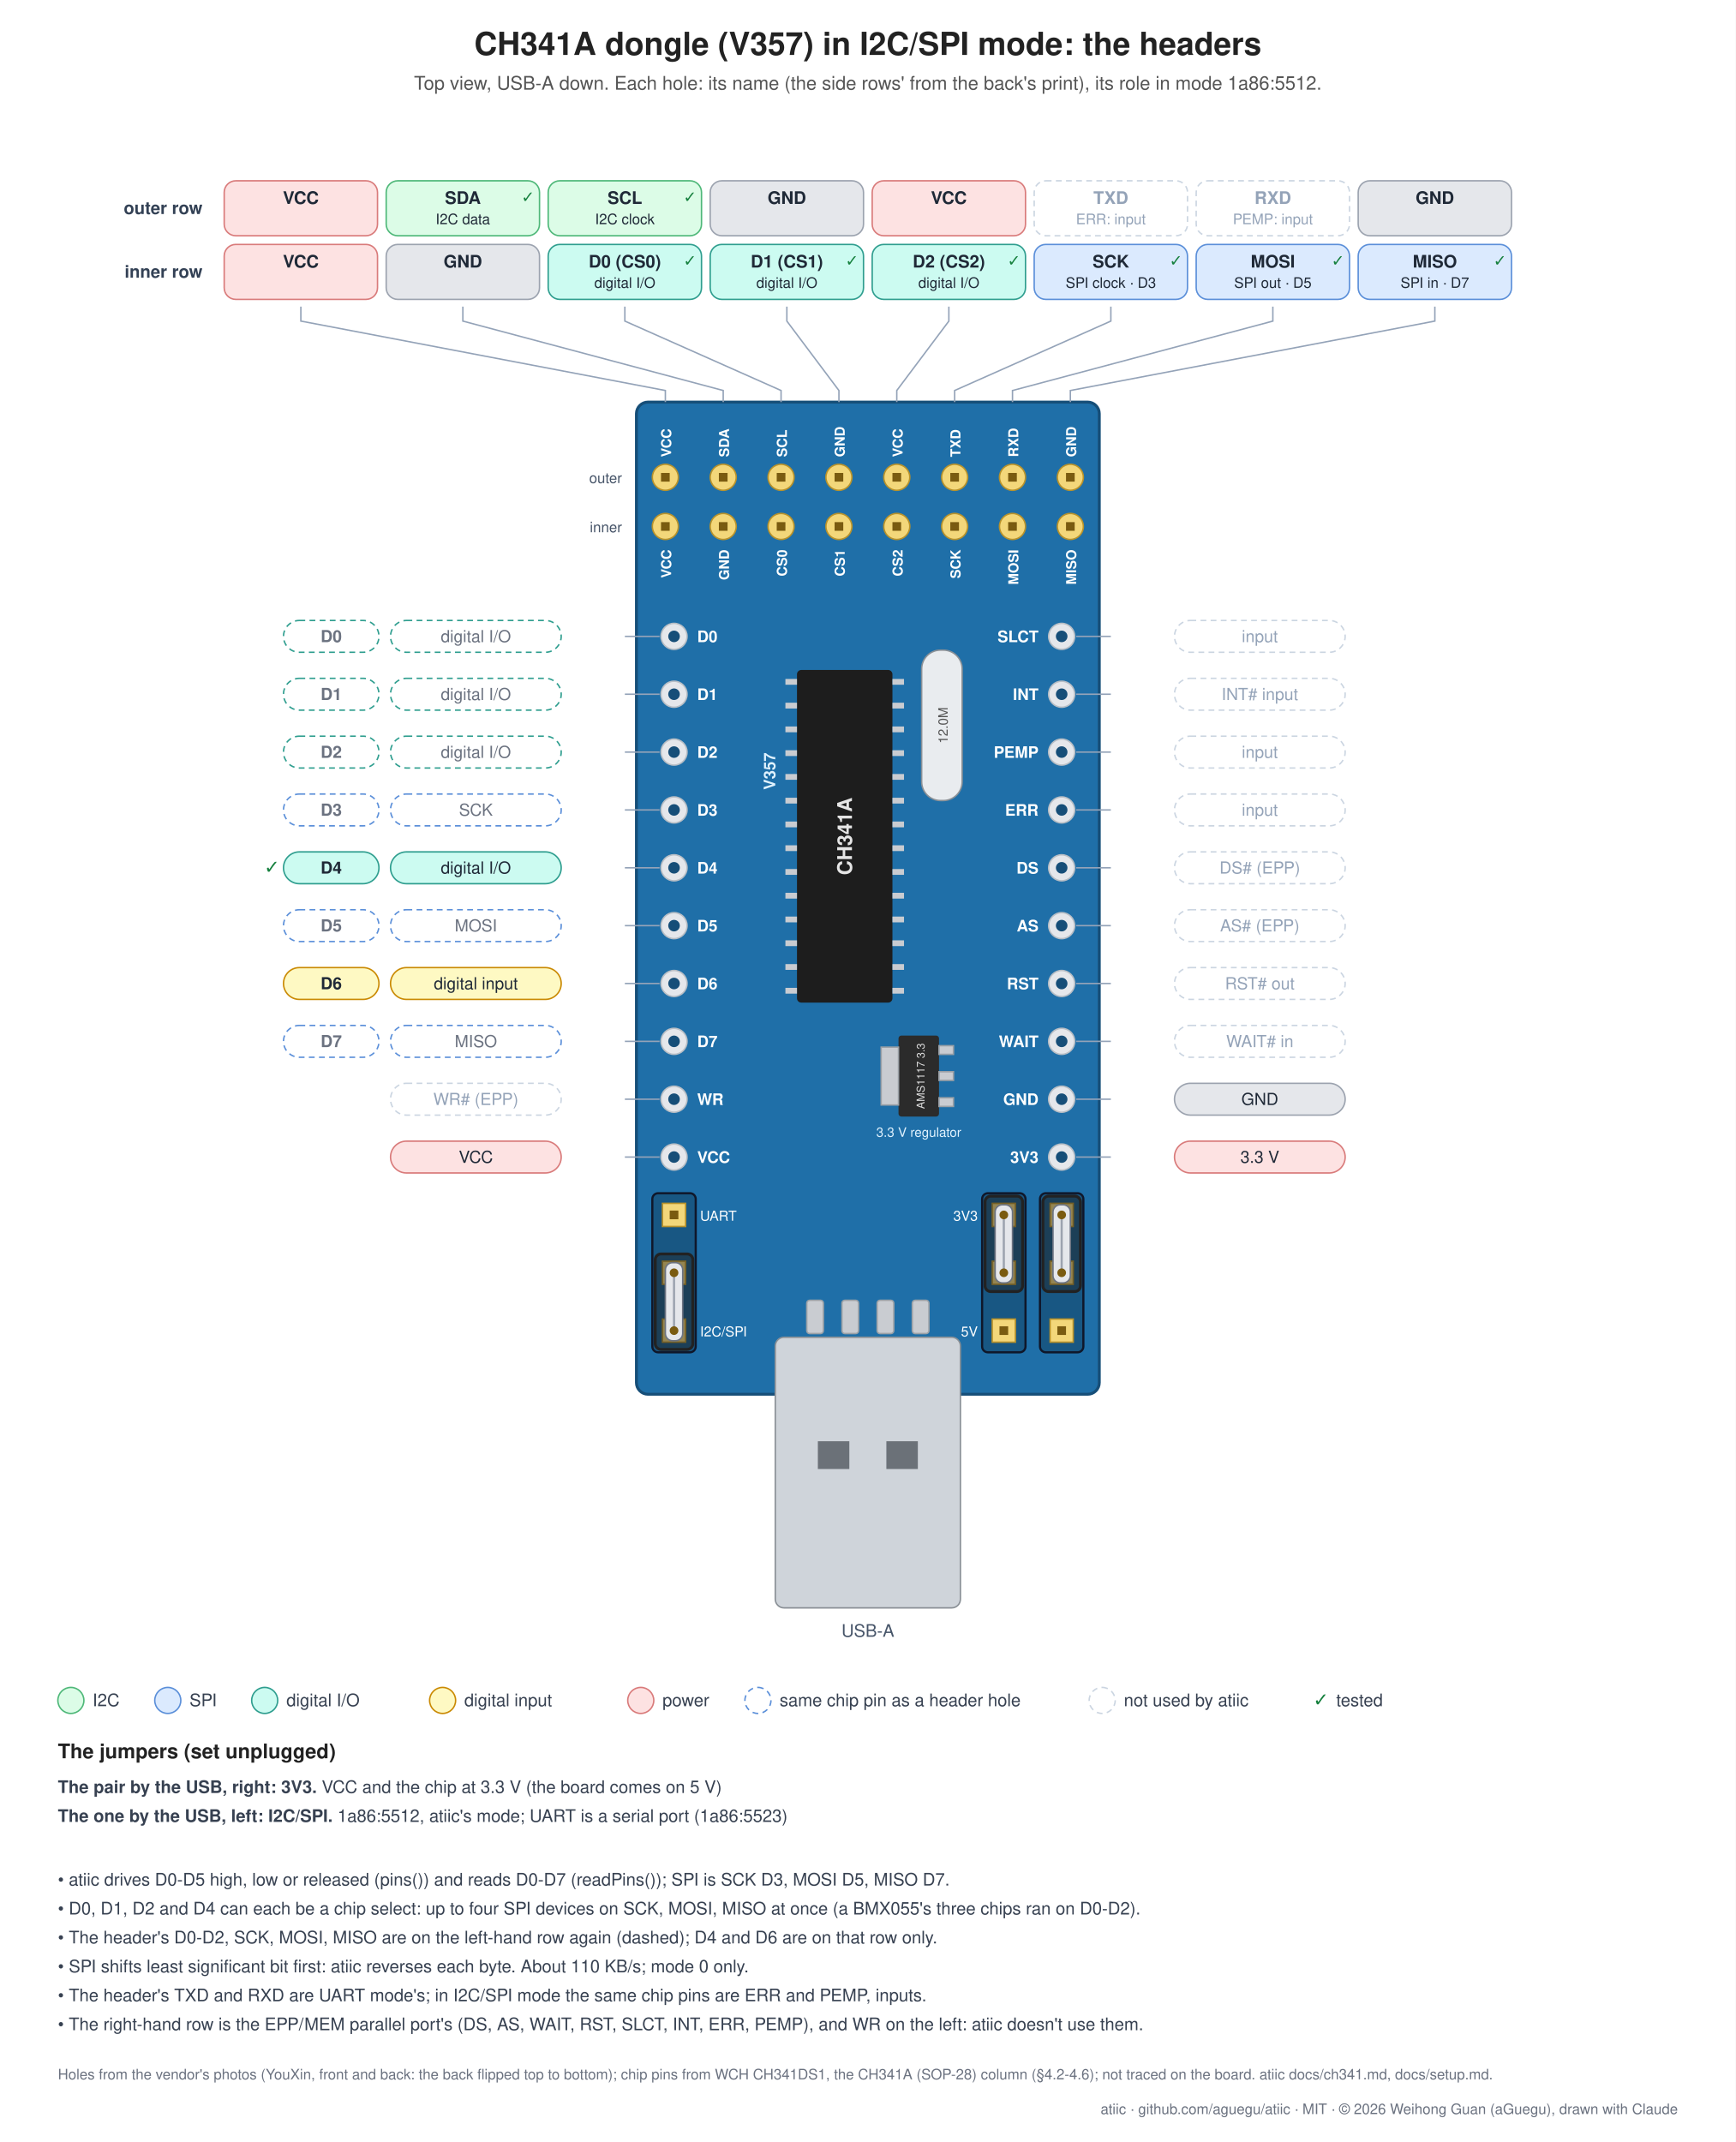
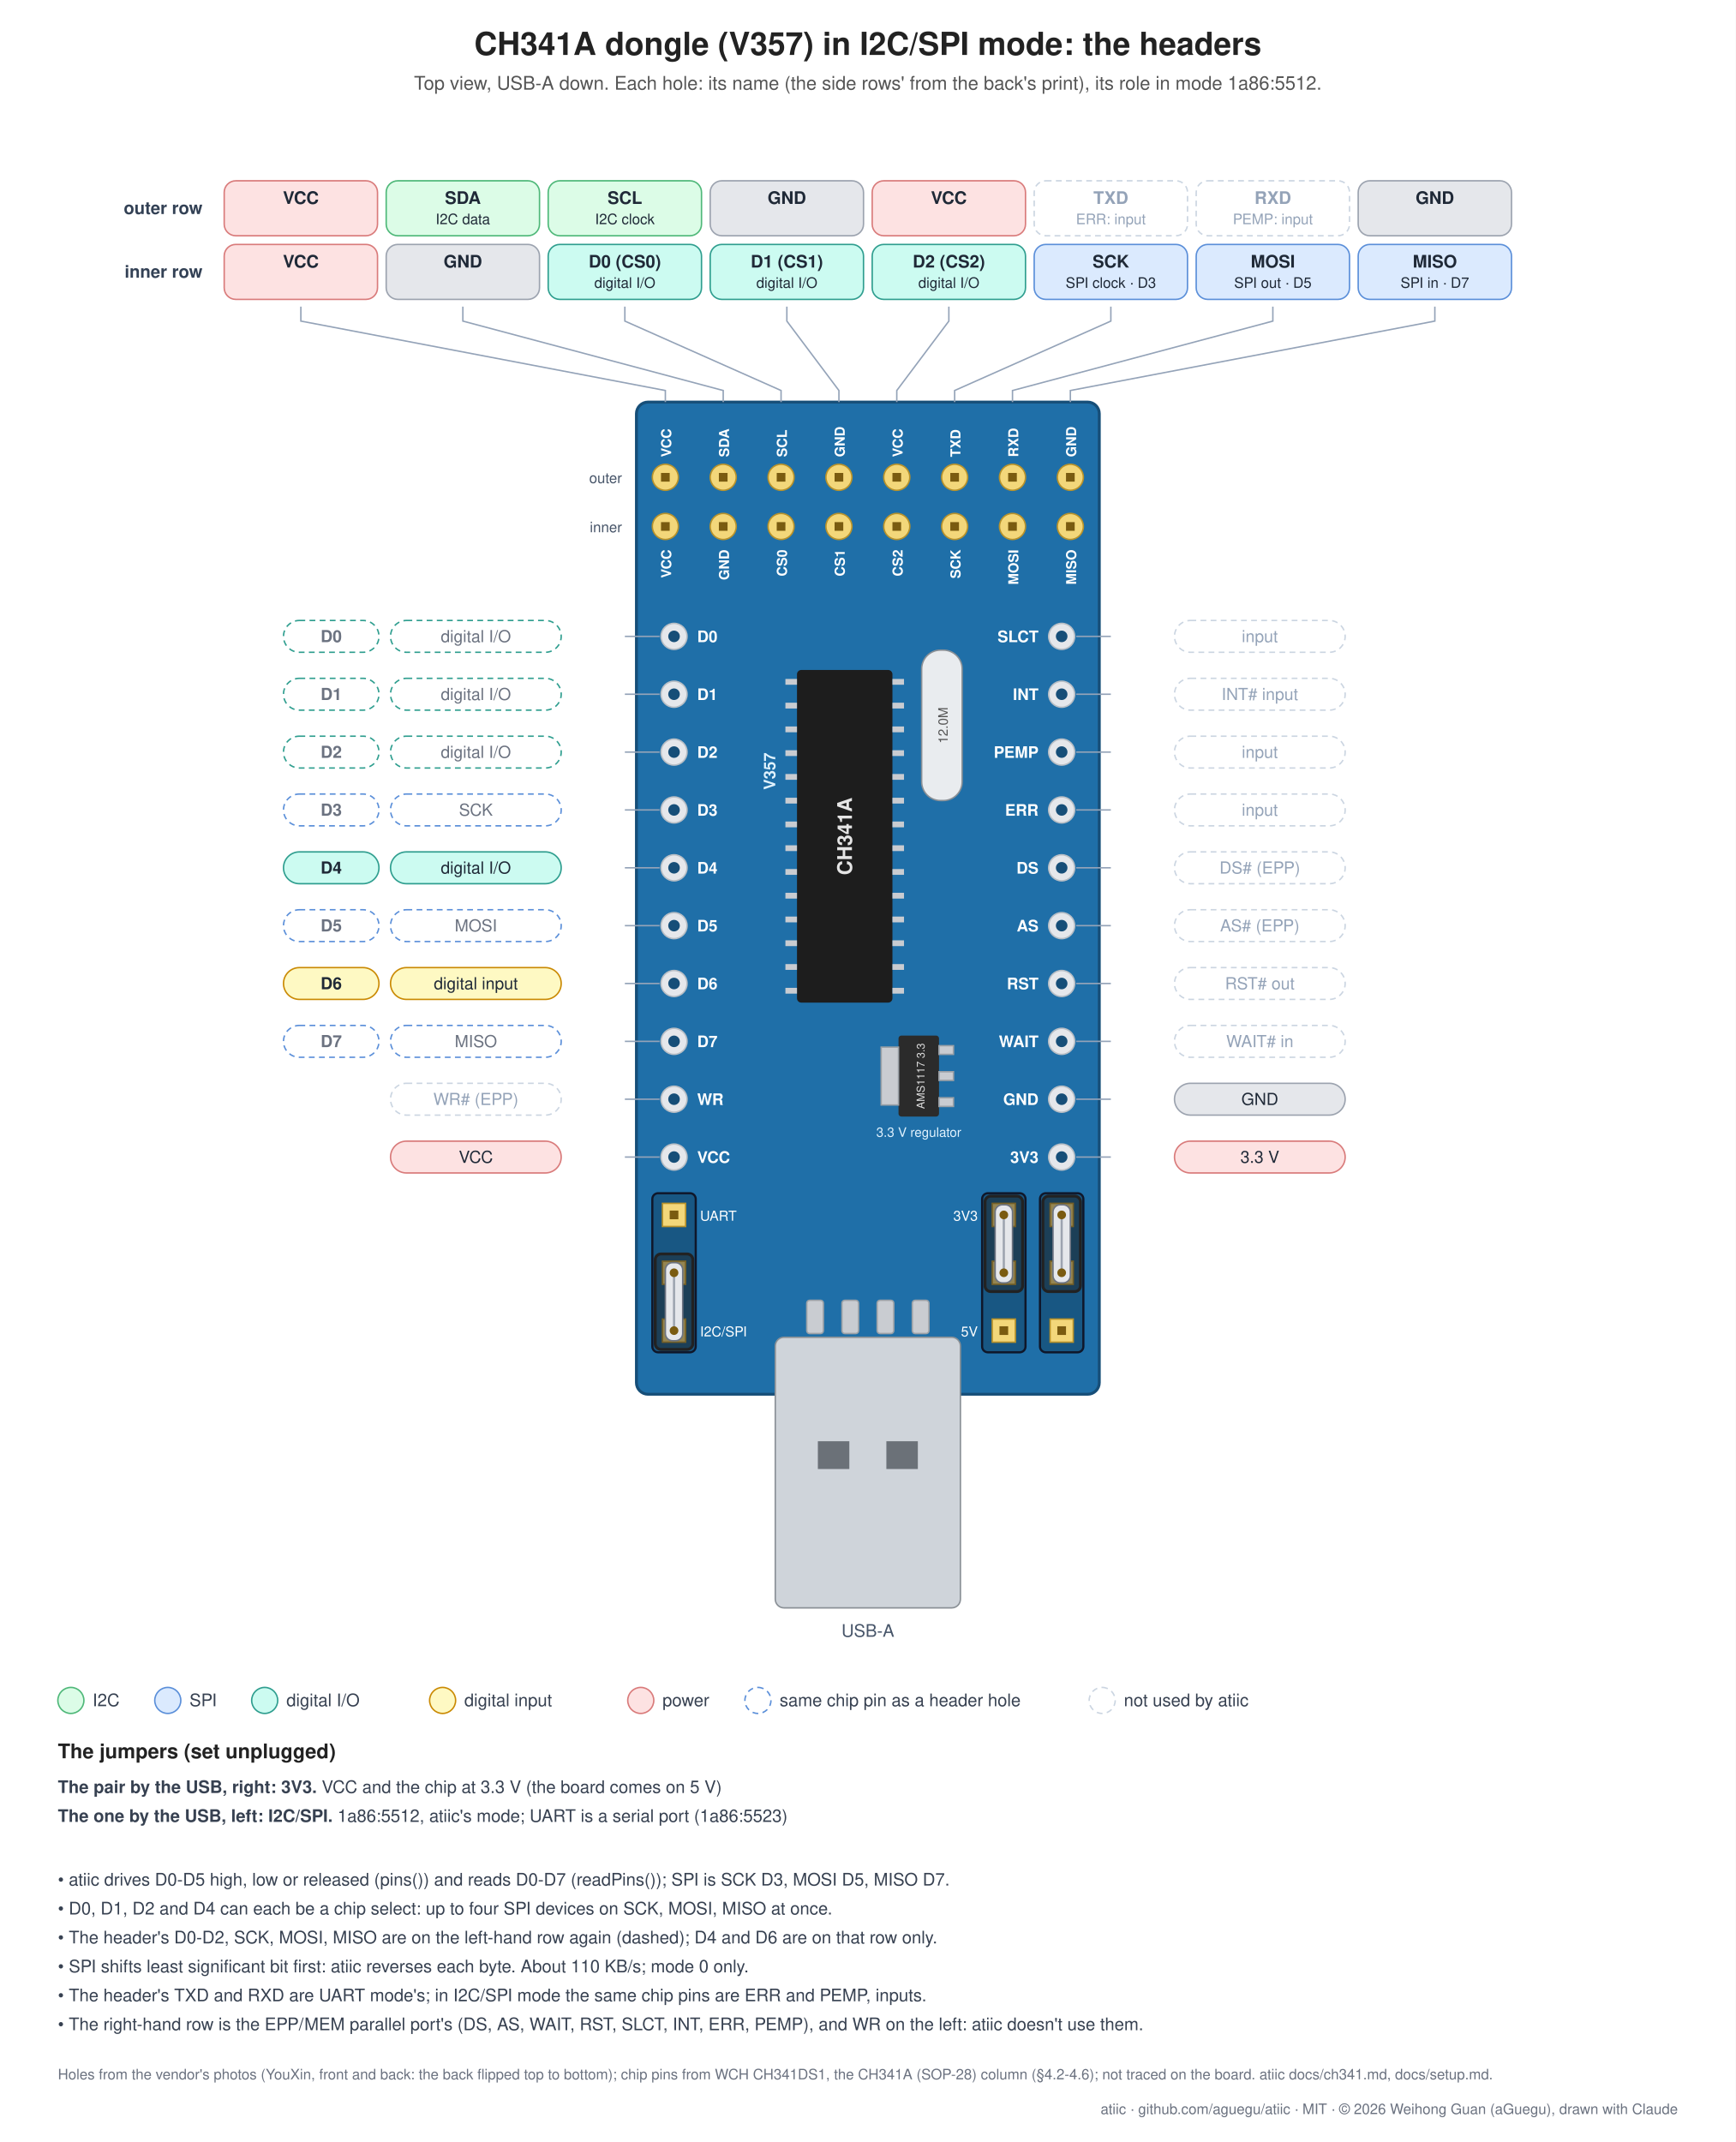
<svg xmlns="http://www.w3.org/2000/svg" viewBox="0 0 1200 1481" width="1200" height="1481" font-family="Helvetica, Arial, sans-serif">
  <rect width="1200" height="1481" fill="#ffffff" />
  <text x="600.0" y="38" text-anchor="middle" font-size="22" font-weight="bold" fill="#222">CH341A dongle (V357) in I2C/SPI mode: the headers</text>
  <text x="600.0" y="62" text-anchor="middle" font-size="13" fill="#555">Top view, USB-A down. Each hole: its name (the side rows' from the back's print), its role in mode 1a86:5512.</text>
  <rect x="440" y="278" width="320" height="686" rx="8" fill="#1f6fa8" stroke="#164e78" stroke-width="2" />
  <text x="140.0" y="148.0" text-anchor="end" font-size="12" font-weight="bold" fill="#334155">outer row</text>
  <text x="140.0" y="192.0" text-anchor="end" font-size="12" font-weight="bold" fill="#334155">inner row</text>
  <circle cx="460.0" cy="330" r="9" fill="#f3d77a" stroke="#b8922a" />
  <rect x="457.0" y="327" width="6" height="6" fill="#7a5b10" />
  <circle cx="460.0" cy="364" r="9" fill="#f3d77a" stroke="#b8922a" />
  <rect x="457.0" y="361" width="6" height="6" fill="#7a5b10" />
  <text transform="translate(464.0 316) rotate(-90)" font-size="9.5" font-weight="bold" fill="#fff">VCC</text>
  <text transform="translate(464.0 380) rotate(-90)" text-anchor="end" font-size="9.5" font-weight="bold" fill="#fff">VCC</text>
  <path d="M208.0 212 L208.0 222 L460.0 270 L460.0 278" fill="none" stroke="#94a3b8" />
  <rect x="155.0" y="125" width="106" height="38" rx="8" fill="#fde2e2" stroke="#d97b7b" />
  <text x="208.0" y="141" text-anchor="middle" font-size="12" font-weight="bold" fill="#1f2937">VCC</text>
  <rect x="155.0" y="169" width="106" height="38" rx="8" fill="#fde2e2" stroke="#d97b7b" />
  <text x="208.0" y="185" text-anchor="middle" font-size="12" font-weight="bold" fill="#1f2937">VCC</text>
  <circle cx="500.0" cy="330" r="9" fill="#f3d77a" stroke="#b8922a" />
  <rect x="497.0" y="327" width="6" height="6" fill="#7a5b10" />
  <circle cx="500.0" cy="364" r="9" fill="#f3d77a" stroke="#b8922a" />
  <rect x="497.0" y="361" width="6" height="6" fill="#7a5b10" />
  <text transform="translate(504.0 316) rotate(-90)" font-size="9.5" font-weight="bold" fill="#fff">SDA</text>
  <text transform="translate(504.0 380) rotate(-90)" text-anchor="end" font-size="9.5" font-weight="bold" fill="#fff">GND</text>
  <path d="M320.0 212 L320.0 222 L500.0 270 L500.0 278" fill="none" stroke="#94a3b8" />
  <rect x="267.0" y="125" width="106" height="38" rx="8" fill="#dcfce7" stroke="#4fb879" />
  <text x="320.0" y="141" text-anchor="middle" font-size="12" font-weight="bold" fill="#1f2937">SDA</text>
  <text x="320.0" y="155" text-anchor="middle" font-size="10" fill="#1f2937">I2C data</text>
-   <text x="365.0" y="140" text-anchor="middle" font-size="11" fill="#15803d">✓</text>
  <rect x="267.0" y="169" width="106" height="38" rx="8" fill="#e5e7eb" stroke="#9ca3af" />
  <text x="320.0" y="185" text-anchor="middle" font-size="12" font-weight="bold" fill="#1f2937">GND</text>
  <circle cx="540.0" cy="330" r="9" fill="#f3d77a" stroke="#b8922a" />
  <rect x="537.0" y="327" width="6" height="6" fill="#7a5b10" />
  <circle cx="540.0" cy="364" r="9" fill="#f3d77a" stroke="#b8922a" />
  <rect x="537.0" y="361" width="6" height="6" fill="#7a5b10" />
  <text transform="translate(544.0 316) rotate(-90)" font-size="9.5" font-weight="bold" fill="#fff">SCL</text>
  <text transform="translate(544.0 380) rotate(-90)" text-anchor="end" font-size="9.5" font-weight="bold" fill="#fff">CS0</text>
  <path d="M432.0 212 L432.0 222 L540.0 270 L540.0 278" fill="none" stroke="#94a3b8" />
  <rect x="379.0" y="125" width="106" height="38" rx="8" fill="#dcfce7" stroke="#4fb879" />
  <text x="432.0" y="141" text-anchor="middle" font-size="12" font-weight="bold" fill="#1f2937">SCL</text>
  <text x="432.0" y="155" text-anchor="middle" font-size="10" fill="#1f2937">I2C clock</text>
-   <text x="477.0" y="140" text-anchor="middle" font-size="11" fill="#15803d">✓</text>
  <rect x="379.0" y="169" width="106" height="38" rx="8" fill="#ccfbf1" stroke="#2f9e8f" />
  <text x="432.0" y="185" text-anchor="middle" font-size="12" font-weight="bold" fill="#1f2937">D0 (CS0)</text>
  <text x="432.0" y="199" text-anchor="middle" font-size="10" fill="#1f2937">digital I/O</text>
-   <text x="477.0" y="184" text-anchor="middle" font-size="11" fill="#15803d">✓</text>
  <circle cx="580.0" cy="330" r="9" fill="#f3d77a" stroke="#b8922a" />
  <rect x="577.0" y="327" width="6" height="6" fill="#7a5b10" />
  <circle cx="580.0" cy="364" r="9" fill="#f3d77a" stroke="#b8922a" />
  <rect x="577.0" y="361" width="6" height="6" fill="#7a5b10" />
  <text transform="translate(584.0 316) rotate(-90)" font-size="9.5" font-weight="bold" fill="#fff">GND</text>
  <text transform="translate(584.0 380) rotate(-90)" text-anchor="end" font-size="9.5" font-weight="bold" fill="#fff">CS1</text>
  <path d="M544.0 212 L544.0 222 L580.0 270 L580.0 278" fill="none" stroke="#94a3b8" />
  <rect x="491.0" y="125" width="106" height="38" rx="8" fill="#e5e7eb" stroke="#9ca3af" />
  <text x="544.0" y="141" text-anchor="middle" font-size="12" font-weight="bold" fill="#1f2937">GND</text>
  <rect x="491.0" y="169" width="106" height="38" rx="8" fill="#ccfbf1" stroke="#2f9e8f" />
  <text x="544.0" y="185" text-anchor="middle" font-size="12" font-weight="bold" fill="#1f2937">D1 (CS1)</text>
  <text x="544.0" y="199" text-anchor="middle" font-size="10" fill="#1f2937">digital I/O</text>
-   <text x="589.0" y="184" text-anchor="middle" font-size="11" fill="#15803d">✓</text>
  <circle cx="620.0" cy="330" r="9" fill="#f3d77a" stroke="#b8922a" />
  <rect x="617.0" y="327" width="6" height="6" fill="#7a5b10" />
  <circle cx="620.0" cy="364" r="9" fill="#f3d77a" stroke="#b8922a" />
  <rect x="617.0" y="361" width="6" height="6" fill="#7a5b10" />
  <text transform="translate(624.0 316) rotate(-90)" font-size="9.5" font-weight="bold" fill="#fff">VCC</text>
  <text transform="translate(624.0 380) rotate(-90)" text-anchor="end" font-size="9.5" font-weight="bold" fill="#fff">CS2</text>
  <path d="M656.0 212 L656.0 222 L620.0 270 L620.0 278" fill="none" stroke="#94a3b8" />
  <rect x="603.0" y="125" width="106" height="38" rx="8" fill="#fde2e2" stroke="#d97b7b" />
  <text x="656.0" y="141" text-anchor="middle" font-size="12" font-weight="bold" fill="#1f2937">VCC</text>
  <rect x="603.0" y="169" width="106" height="38" rx="8" fill="#ccfbf1" stroke="#2f9e8f" />
  <text x="656.0" y="185" text-anchor="middle" font-size="12" font-weight="bold" fill="#1f2937">D2 (CS2)</text>
  <text x="656.0" y="199" text-anchor="middle" font-size="10" fill="#1f2937">digital I/O</text>
-   <text x="701.0" y="184" text-anchor="middle" font-size="11" fill="#15803d">✓</text>
  <circle cx="660.0" cy="330" r="9" fill="#f3d77a" stroke="#b8922a" />
  <rect x="657.0" y="327" width="6" height="6" fill="#7a5b10" />
  <circle cx="660.0" cy="364" r="9" fill="#f3d77a" stroke="#b8922a" />
  <rect x="657.0" y="361" width="6" height="6" fill="#7a5b10" />
  <text transform="translate(664.0 316) rotate(-90)" font-size="9.5" font-weight="bold" fill="#fff">TXD</text>
  <text transform="translate(664.0 380) rotate(-90)" text-anchor="end" font-size="9.5" font-weight="bold" fill="#fff">SCK</text>
  <path d="M768.0 212 L768.0 222 L660.0 270 L660.0 278" fill="none" stroke="#94a3b8" />
  <rect x="715.0" y="125" width="106" height="38" rx="8" fill="#ffffff" stroke="#cbd5e1" stroke-dasharray="4 3" />
  <text x="768.0" y="141" text-anchor="middle" font-size="12" font-weight="bold" fill="#94a3b8">TXD</text>
  <text x="768.0" y="155" text-anchor="middle" font-size="10" fill="#94a3b8">ERR: input</text>
  <rect x="715.0" y="169" width="106" height="38" rx="8" fill="#dbeafe" stroke="#5b8fd9" />
  <text x="768.0" y="185" text-anchor="middle" font-size="12" font-weight="bold" fill="#1f2937">SCK</text>
  <text x="768.0" y="199" text-anchor="middle" font-size="10" fill="#1f2937">SPI clock · D3</text>
-   <text x="813.0" y="184" text-anchor="middle" font-size="11" fill="#15803d">✓</text>
  <circle cx="700.0" cy="330" r="9" fill="#f3d77a" stroke="#b8922a" />
  <rect x="697.0" y="327" width="6" height="6" fill="#7a5b10" />
  <circle cx="700.0" cy="364" r="9" fill="#f3d77a" stroke="#b8922a" />
  <rect x="697.0" y="361" width="6" height="6" fill="#7a5b10" />
  <text transform="translate(704.0 316) rotate(-90)" font-size="9.5" font-weight="bold" fill="#fff">RXD</text>
  <text transform="translate(704.0 380) rotate(-90)" text-anchor="end" font-size="9.5" font-weight="bold" fill="#fff">MOSI</text>
  <path d="M880.0 212 L880.0 222 L700.0 270 L700.0 278" fill="none" stroke="#94a3b8" />
  <rect x="827.0" y="125" width="106" height="38" rx="8" fill="#ffffff" stroke="#cbd5e1" stroke-dasharray="4 3" />
  <text x="880.0" y="141" text-anchor="middle" font-size="12" font-weight="bold" fill="#94a3b8">RXD</text>
  <text x="880.0" y="155" text-anchor="middle" font-size="10" fill="#94a3b8">PEMP: input</text>
  <rect x="827.0" y="169" width="106" height="38" rx="8" fill="#dbeafe" stroke="#5b8fd9" />
  <text x="880.0" y="185" text-anchor="middle" font-size="12" font-weight="bold" fill="#1f2937">MOSI</text>
  <text x="880.0" y="199" text-anchor="middle" font-size="10" fill="#1f2937">SPI out · D5</text>
-   <text x="925.0" y="184" text-anchor="middle" font-size="11" fill="#15803d">✓</text>
  <circle cx="740.0" cy="330" r="9" fill="#f3d77a" stroke="#b8922a" />
  <rect x="737.0" y="327" width="6" height="6" fill="#7a5b10" />
  <circle cx="740.0" cy="364" r="9" fill="#f3d77a" stroke="#b8922a" />
  <rect x="737.0" y="361" width="6" height="6" fill="#7a5b10" />
  <text transform="translate(744.0 316) rotate(-90)" font-size="9.5" font-weight="bold" fill="#fff">GND</text>
  <text transform="translate(744.0 380) rotate(-90)" text-anchor="end" font-size="9.5" font-weight="bold" fill="#fff">MISO</text>
  <path d="M992.0 212 L992.0 222 L740.0 270 L740.0 278" fill="none" stroke="#94a3b8" />
  <rect x="939.0" y="125" width="106" height="38" rx="8" fill="#e5e7eb" stroke="#9ca3af" />
  <text x="992.0" y="141" text-anchor="middle" font-size="12" font-weight="bold" fill="#1f2937">GND</text>
  <rect x="939.0" y="169" width="106" height="38" rx="8" fill="#dbeafe" stroke="#5b8fd9" />
  <text x="992.0" y="185" text-anchor="middle" font-size="12" font-weight="bold" fill="#1f2937">MISO</text>
  <text x="992.0" y="199" text-anchor="middle" font-size="10" fill="#1f2937">SPI in · D7</text>
-   <text x="1037.0" y="184" text-anchor="middle" font-size="11" fill="#15803d">✓</text>
  <text x="430.0" y="334" text-anchor="end" font-size="10" fill="#475569">outer</text>
  <text x="430.0" y="368" text-anchor="end" font-size="10" fill="#475569">inner</text>
  <circle cx="466" cy="440" r="9" fill="#e5e7eb" stroke="#b8bec5" />
  <circle cx="466" cy="440" r="4" fill="#164e78" />
  <text x="482" y="444" text-anchor="start" font-size="11" font-weight="bold" fill="#fff">D0</text>
  <line x1="456" y1="440" x2="432" y2="440" stroke="#94a3b8" />
  <rect x="270" y="429" width="118" height="22" rx="11" fill="#ffffff" stroke="#2f9e8f" stroke-dasharray="4 3" />
  <text x="329.0" y="444" text-anchor="middle" font-size="11.5" fill="#6b7280">digital I/O</text>
  <rect x="196" y="429" width="66" height="22" rx="11" fill="#ffffff" stroke="#2f9e8f" stroke-dasharray="4 3" />
  <text x="229.0" y="444" text-anchor="middle" font-size="11.5" font-weight="bold" fill="#6b7280">D0</text>
  <circle cx="466" cy="480" r="9" fill="#e5e7eb" stroke="#b8bec5" />
  <circle cx="466" cy="480" r="4" fill="#164e78" />
  <text x="482" y="484" text-anchor="start" font-size="11" font-weight="bold" fill="#fff">D1</text>
  <line x1="456" y1="480" x2="432" y2="480" stroke="#94a3b8" />
  <rect x="270" y="469" width="118" height="22" rx="11" fill="#ffffff" stroke="#2f9e8f" stroke-dasharray="4 3" />
  <text x="329.0" y="484" text-anchor="middle" font-size="11.5" fill="#6b7280">digital I/O</text>
  <rect x="196" y="469" width="66" height="22" rx="11" fill="#ffffff" stroke="#2f9e8f" stroke-dasharray="4 3" />
  <text x="229.0" y="484" text-anchor="middle" font-size="11.5" font-weight="bold" fill="#6b7280">D1</text>
  <circle cx="466" cy="520" r="9" fill="#e5e7eb" stroke="#b8bec5" />
  <circle cx="466" cy="520" r="4" fill="#164e78" />
  <text x="482" y="524" text-anchor="start" font-size="11" font-weight="bold" fill="#fff">D2</text>
  <line x1="456" y1="520" x2="432" y2="520" stroke="#94a3b8" />
  <rect x="270" y="509" width="118" height="22" rx="11" fill="#ffffff" stroke="#2f9e8f" stroke-dasharray="4 3" />
  <text x="329.0" y="524" text-anchor="middle" font-size="11.5" fill="#6b7280">digital I/O</text>
  <rect x="196" y="509" width="66" height="22" rx="11" fill="#ffffff" stroke="#2f9e8f" stroke-dasharray="4 3" />
  <text x="229.0" y="524" text-anchor="middle" font-size="11.5" font-weight="bold" fill="#6b7280">D2</text>
  <circle cx="466" cy="560" r="9" fill="#e5e7eb" stroke="#b8bec5" />
  <circle cx="466" cy="560" r="4" fill="#164e78" />
  <text x="482" y="564" text-anchor="start" font-size="11" font-weight="bold" fill="#fff">D3</text>
  <line x1="456" y1="560" x2="432" y2="560" stroke="#94a3b8" />
  <rect x="270" y="549" width="118" height="22" rx="11" fill="#ffffff" stroke="#5b8fd9" stroke-dasharray="4 3" />
  <text x="329.0" y="564" text-anchor="middle" font-size="11.5" fill="#6b7280">SCK</text>
  <rect x="196" y="549" width="66" height="22" rx="11" fill="#ffffff" stroke="#5b8fd9" stroke-dasharray="4 3" />
  <text x="229.0" y="564" text-anchor="middle" font-size="11.5" font-weight="bold" fill="#6b7280">D3</text>
  <circle cx="466" cy="600" r="9" fill="#e5e7eb" stroke="#b8bec5" />
  <circle cx="466" cy="600" r="4" fill="#164e78" />
  <text x="482" y="604" text-anchor="start" font-size="11" font-weight="bold" fill="#fff">D4</text>
  <line x1="456" y1="600" x2="432" y2="600" stroke="#94a3b8" />
  <rect x="270" y="589" width="118" height="22" rx="11" fill="#ccfbf1" stroke="#2f9e8f" />
  <text x="329.0" y="604" text-anchor="middle" font-size="11.5" fill="#1f2937">digital I/O</text>
  <rect x="196" y="589" width="66" height="22" rx="11" fill="#ccfbf1" stroke="#2f9e8f" />
  <text x="229.0" y="604" text-anchor="middle" font-size="11.5" font-weight="bold" fill="#1f2937">D4</text>
-   <text x="188" y="604" text-anchor="middle" font-size="13" fill="#15803d">✓</text>
  <circle cx="466" cy="640" r="9" fill="#e5e7eb" stroke="#b8bec5" />
  <circle cx="466" cy="640" r="4" fill="#164e78" />
  <text x="482" y="644" text-anchor="start" font-size="11" font-weight="bold" fill="#fff">D5</text>
  <line x1="456" y1="640" x2="432" y2="640" stroke="#94a3b8" />
  <rect x="270" y="629" width="118" height="22" rx="11" fill="#ffffff" stroke="#5b8fd9" stroke-dasharray="4 3" />
  <text x="329.0" y="644" text-anchor="middle" font-size="11.5" fill="#6b7280">MOSI</text>
  <rect x="196" y="629" width="66" height="22" rx="11" fill="#ffffff" stroke="#5b8fd9" stroke-dasharray="4 3" />
  <text x="229.0" y="644" text-anchor="middle" font-size="11.5" font-weight="bold" fill="#6b7280">D5</text>
  <circle cx="466" cy="680" r="9" fill="#e5e7eb" stroke="#b8bec5" />
  <circle cx="466" cy="680" r="4" fill="#164e78" />
  <text x="482" y="684" text-anchor="start" font-size="11" font-weight="bold" fill="#fff">D6</text>
  <line x1="456" y1="680" x2="432" y2="680" stroke="#94a3b8" />
  <rect x="270" y="669" width="118" height="22" rx="11" fill="#fef9c3" stroke="#ca8a04" />
  <text x="329.0" y="684" text-anchor="middle" font-size="11.5" fill="#1f2937">digital input</text>
  <rect x="196" y="669" width="66" height="22" rx="11" fill="#fef9c3" stroke="#ca8a04" />
  <text x="229.0" y="684" text-anchor="middle" font-size="11.5" font-weight="bold" fill="#1f2937">D6</text>
  <circle cx="466" cy="720" r="9" fill="#e5e7eb" stroke="#b8bec5" />
  <circle cx="466" cy="720" r="4" fill="#164e78" />
  <text x="482" y="724" text-anchor="start" font-size="11" font-weight="bold" fill="#fff">D7</text>
  <line x1="456" y1="720" x2="432" y2="720" stroke="#94a3b8" />
  <rect x="270" y="709" width="118" height="22" rx="11" fill="#ffffff" stroke="#5b8fd9" stroke-dasharray="4 3" />
  <text x="329.0" y="724" text-anchor="middle" font-size="11.5" fill="#6b7280">MISO</text>
  <rect x="196" y="709" width="66" height="22" rx="11" fill="#ffffff" stroke="#5b8fd9" stroke-dasharray="4 3" />
  <text x="229.0" y="724" text-anchor="middle" font-size="11.5" font-weight="bold" fill="#6b7280">D7</text>
  <circle cx="466" cy="760" r="9" fill="#e5e7eb" stroke="#b8bec5" />
  <circle cx="466" cy="760" r="4" fill="#164e78" />
  <text x="482" y="764" text-anchor="start" font-size="11" font-weight="bold" fill="#fff">WR</text>
  <line x1="456" y1="760" x2="432" y2="760" stroke="#94a3b8" />
  <rect x="270" y="749" width="118" height="22" rx="11" fill="#ffffff" stroke="#cbd5e1" stroke-dasharray="4 3" />
  <text x="329.0" y="764" text-anchor="middle" font-size="11.5" fill="#94a3b8">WR# (EPP)</text>
  <circle cx="466" cy="800" r="9" fill="#e5e7eb" stroke="#b8bec5" />
  <circle cx="466" cy="800" r="4" fill="#164e78" />
  <text x="482" y="804" text-anchor="start" font-size="11" font-weight="bold" fill="#fff">VCC</text>
  <line x1="456" y1="800" x2="432" y2="800" stroke="#94a3b8" />
  <rect x="270" y="789" width="118" height="22" rx="11" fill="#fde2e2" stroke="#d97b7b" />
  <text x="329.0" y="804" text-anchor="middle" font-size="11.5" fill="#1f2937">VCC</text>
  <circle cx="734" cy="440" r="9" fill="#e5e7eb" stroke="#b8bec5" />
  <circle cx="734" cy="440" r="4" fill="#164e78" />
  <text x="718" y="444" text-anchor="end" font-size="11" font-weight="bold" fill="#fff">SLCT</text>
  <line x1="744" y1="440" x2="768" y2="440" stroke="#94a3b8" />
  <rect x="812" y="429" width="118" height="22" rx="11" fill="#ffffff" stroke="#cbd5e1" stroke-dasharray="4 3" />
  <text x="871.0" y="444" text-anchor="middle" font-size="11.5" fill="#94a3b8">input</text>
  <circle cx="734" cy="480" r="9" fill="#e5e7eb" stroke="#b8bec5" />
  <circle cx="734" cy="480" r="4" fill="#164e78" />
  <text x="718" y="484" text-anchor="end" font-size="11" font-weight="bold" fill="#fff">INT</text>
  <line x1="744" y1="480" x2="768" y2="480" stroke="#94a3b8" />
  <rect x="812" y="469" width="118" height="22" rx="11" fill="#ffffff" stroke="#cbd5e1" stroke-dasharray="4 3" />
  <text x="871.0" y="484" text-anchor="middle" font-size="11.5" fill="#94a3b8">INT# input</text>
  <circle cx="734" cy="520" r="9" fill="#e5e7eb" stroke="#b8bec5" />
  <circle cx="734" cy="520" r="4" fill="#164e78" />
  <text x="718" y="524" text-anchor="end" font-size="11" font-weight="bold" fill="#fff">PEMP</text>
  <line x1="744" y1="520" x2="768" y2="520" stroke="#94a3b8" />
  <rect x="812" y="509" width="118" height="22" rx="11" fill="#ffffff" stroke="#cbd5e1" stroke-dasharray="4 3" />
  <text x="871.0" y="524" text-anchor="middle" font-size="11.5" fill="#94a3b8">input</text>
  <circle cx="734" cy="560" r="9" fill="#e5e7eb" stroke="#b8bec5" />
  <circle cx="734" cy="560" r="4" fill="#164e78" />
  <text x="718" y="564" text-anchor="end" font-size="11" font-weight="bold" fill="#fff">ERR</text>
  <line x1="744" y1="560" x2="768" y2="560" stroke="#94a3b8" />
  <rect x="812" y="549" width="118" height="22" rx="11" fill="#ffffff" stroke="#cbd5e1" stroke-dasharray="4 3" />
  <text x="871.0" y="564" text-anchor="middle" font-size="11.5" fill="#94a3b8">input</text>
  <circle cx="734" cy="600" r="9" fill="#e5e7eb" stroke="#b8bec5" />
  <circle cx="734" cy="600" r="4" fill="#164e78" />
  <text x="718" y="604" text-anchor="end" font-size="11" font-weight="bold" fill="#fff">DS</text>
  <line x1="744" y1="600" x2="768" y2="600" stroke="#94a3b8" />
  <rect x="812" y="589" width="118" height="22" rx="11" fill="#ffffff" stroke="#cbd5e1" stroke-dasharray="4 3" />
  <text x="871.0" y="604" text-anchor="middle" font-size="11.5" fill="#94a3b8">DS# (EPP)</text>
  <circle cx="734" cy="640" r="9" fill="#e5e7eb" stroke="#b8bec5" />
  <circle cx="734" cy="640" r="4" fill="#164e78" />
  <text x="718" y="644" text-anchor="end" font-size="11" font-weight="bold" fill="#fff">AS</text>
  <line x1="744" y1="640" x2="768" y2="640" stroke="#94a3b8" />
  <rect x="812" y="629" width="118" height="22" rx="11" fill="#ffffff" stroke="#cbd5e1" stroke-dasharray="4 3" />
  <text x="871.0" y="644" text-anchor="middle" font-size="11.5" fill="#94a3b8">AS# (EPP)</text>
  <circle cx="734" cy="680" r="9" fill="#e5e7eb" stroke="#b8bec5" />
  <circle cx="734" cy="680" r="4" fill="#164e78" />
  <text x="718" y="684" text-anchor="end" font-size="11" font-weight="bold" fill="#fff">RST</text>
  <line x1="744" y1="680" x2="768" y2="680" stroke="#94a3b8" />
  <rect x="812" y="669" width="118" height="22" rx="11" fill="#ffffff" stroke="#cbd5e1" stroke-dasharray="4 3" />
  <text x="871.0" y="684" text-anchor="middle" font-size="11.5" fill="#94a3b8">RST# out</text>
  <circle cx="734" cy="720" r="9" fill="#e5e7eb" stroke="#b8bec5" />
  <circle cx="734" cy="720" r="4" fill="#164e78" />
  <text x="718" y="724" text-anchor="end" font-size="11" font-weight="bold" fill="#fff">WAIT</text>
  <line x1="744" y1="720" x2="768" y2="720" stroke="#94a3b8" />
  <rect x="812" y="709" width="118" height="22" rx="11" fill="#ffffff" stroke="#cbd5e1" stroke-dasharray="4 3" />
  <text x="871.0" y="724" text-anchor="middle" font-size="11.5" fill="#94a3b8">WAIT# in</text>
  <circle cx="734" cy="760" r="9" fill="#e5e7eb" stroke="#b8bec5" />
  <circle cx="734" cy="760" r="4" fill="#164e78" />
  <text x="718" y="764" text-anchor="end" font-size="11" font-weight="bold" fill="#fff">GND</text>
  <line x1="744" y1="760" x2="768" y2="760" stroke="#94a3b8" />
  <rect x="812" y="749" width="118" height="22" rx="11" fill="#e5e7eb" stroke="#9ca3af" />
  <text x="871.0" y="764" text-anchor="middle" font-size="11.5" fill="#1f2937">GND</text>
  <circle cx="734" cy="800" r="9" fill="#e5e7eb" stroke="#b8bec5" />
  <circle cx="734" cy="800" r="4" fill="#164e78" />
  <text x="718" y="804" text-anchor="end" font-size="11" font-weight="bold" fill="#fff">3V3</text>
  <line x1="744" y1="800" x2="768" y2="800" stroke="#94a3b8" />
  <rect x="812" y="789" width="118" height="22" rx="11" fill="#fde2e2" stroke="#d97b7b" />
  <text x="871.0" y="804" text-anchor="middle" font-size="11.5" fill="#1f2937">3.3 V</text>
  <rect x="551.0" y="463.22" width="66" height="230" rx="3" fill="#1d1d1d" />
  <rect x="543.0" y="469.434" width="8" height="4" fill="#c9ccd1" />
  <rect x="617.0" y="469.434" width="8" height="4" fill="#c9ccd1" />
  <rect x="543.0" y="485.863" width="8" height="4" fill="#c9ccd1" />
  <rect x="617.0" y="485.863" width="8" height="4" fill="#c9ccd1" />
  <rect x="543.0" y="502.291" width="8" height="4" fill="#c9ccd1" />
  <rect x="617.0" y="502.291" width="8" height="4" fill="#c9ccd1" />
  <rect x="543.0" y="518.72" width="8" height="4" fill="#c9ccd1" />
  <rect x="617.0" y="518.72" width="8" height="4" fill="#c9ccd1" />
  <rect x="543.0" y="535.149" width="8" height="4" fill="#c9ccd1" />
  <rect x="617.0" y="535.149" width="8" height="4" fill="#c9ccd1" />
  <rect x="543.0" y="551.577" width="8" height="4" fill="#c9ccd1" />
  <rect x="617.0" y="551.577" width="8" height="4" fill="#c9ccd1" />
  <rect x="543.0" y="568.006" width="8" height="4" fill="#c9ccd1" />
  <rect x="617.0" y="568.006" width="8" height="4" fill="#c9ccd1" />
  <rect x="543.0" y="584.434" width="8" height="4" fill="#c9ccd1" />
  <rect x="617.0" y="584.434" width="8" height="4" fill="#c9ccd1" />
  <rect x="543.0" y="600.863" width="8" height="4" fill="#c9ccd1" />
  <rect x="617.0" y="600.863" width="8" height="4" fill="#c9ccd1" />
  <rect x="543.0" y="617.291" width="8" height="4" fill="#c9ccd1" />
  <rect x="617.0" y="617.291" width="8" height="4" fill="#c9ccd1" />
  <rect x="543.0" y="633.72" width="8" height="4" fill="#c9ccd1" />
  <rect x="617.0" y="633.72" width="8" height="4" fill="#c9ccd1" />
  <rect x="543.0" y="650.149" width="8" height="4" fill="#c9ccd1" />
  <rect x="617.0" y="650.149" width="8" height="4" fill="#c9ccd1" />
  <rect x="543.0" y="666.577" width="8" height="4" fill="#c9ccd1" />
  <rect x="617.0" y="666.577" width="8" height="4" fill="#c9ccd1" />
  <rect x="543.0" y="683.006" width="8" height="4" fill="#c9ccd1" />
  <rect x="617.0" y="683.006" width="8" height="4" fill="#c9ccd1" />
  <text transform="translate(589.0 578.22) rotate(-90)" text-anchor="middle" font-size="14" font-weight="bold" fill="#e5e5e5">CH341A</text>
  <text transform="translate(536.0 533.22) rotate(-90)" text-anchor="middle" font-size="11" font-weight="bold" fill="#e0f2fe">V357</text>
  <rect x="637.2" y="449.5" width="28" height="104" rx="13" fill="#e9ecef" stroke="#8a9096" />
  <text transform="translate(655.2 501.5) rotate(-90)" text-anchor="middle" font-size="9" fill="#555">12.0M</text>
  <rect x="621.2" y="716" width="28" height="56" rx="2" fill="#2b2b2b" />
  <rect x="609.2" y="724" width="12" height="40" fill="#c9ccd1" stroke="#9aa0a6" />
  <rect x="649.2" y="723" width="10" height="6" fill="#c9ccd1" stroke="#9aa0a6" />
  <rect x="649.2" y="741" width="10" height="6" fill="#c9ccd1" stroke="#9aa0a6" />
  <rect x="649.2" y="759" width="10" height="6" fill="#c9ccd1" stroke="#9aa0a6" />
  <text transform="translate(639.2 744) rotate(-90)" text-anchor="middle" font-size="7.5" fill="#ddd">AMS1117 3.3</text>
  <text x="635.2" y="786" text-anchor="middle" font-size="9" fill="#e0f2fe">3.3 V regulator</text>
  <rect x="679" y="825" width="30" height="110" rx="4" fill="#000" fill-opacity="0.22" stroke="#0f172a" stroke-width="1.5" />
  <rect x="686" y="832" width="16" height="16" fill="#f3d77a" stroke="#b8922a" />
  <rect x="691" y="837" width="6" height="6" fill="#7a5b10" />
  <rect x="686" y="872" width="16" height="16" fill="#f3d77a" stroke="#b8922a" />
  <rect x="691" y="877" width="6" height="6" fill="#7a5b10" />
  <rect x="686" y="912" width="16" height="16" fill="#f3d77a" stroke="#b8922a" />
  <rect x="691" y="917" width="6" height="6" fill="#7a5b10" />
  <rect x="681" y="827" width="26" height="66" rx="4" fill="#222" fill-opacity="0.45" stroke="#222" stroke-width="2" />
  <rect x="688" y="833" width="12" height="54" rx="5" fill="#e5e7eb" stroke="#6b7280" stroke-width="1" />
  <line x1="694" y1="838" x2="694" y2="882" stroke="#9ca3af" stroke-width="1.5" />
  <circle cx="694" cy="840" r="3" fill="#7a5b10" />
  <circle cx="694" cy="880" r="3" fill="#7a5b10" />
  <rect x="719" y="825" width="30" height="110" rx="4" fill="#000" fill-opacity="0.22" stroke="#0f172a" stroke-width="1.5" />
  <rect x="726" y="832" width="16" height="16" fill="#f3d77a" stroke="#b8922a" />
  <rect x="731" y="837" width="6" height="6" fill="#7a5b10" />
  <rect x="726" y="872" width="16" height="16" fill="#f3d77a" stroke="#b8922a" />
  <rect x="731" y="877" width="6" height="6" fill="#7a5b10" />
  <rect x="726" y="912" width="16" height="16" fill="#f3d77a" stroke="#b8922a" />
  <rect x="731" y="917" width="6" height="6" fill="#7a5b10" />
  <rect x="721" y="827" width="26" height="66" rx="4" fill="#222" fill-opacity="0.45" stroke="#222" stroke-width="2" />
  <rect x="728" y="833" width="12" height="54" rx="5" fill="#e5e7eb" stroke="#6b7280" stroke-width="1" />
  <line x1="734" y1="838" x2="734" y2="882" stroke="#9ca3af" stroke-width="1.5" />
  <circle cx="734" cy="840" r="3" fill="#7a5b10" />
  <circle cx="734" cy="880" r="3" fill="#7a5b10" />
  <text x="676" y="844" text-anchor="end" font-size="9.5" fill="#fff">3V3</text>
  <text x="676" y="924" text-anchor="end" font-size="9.5" fill="#fff">5V</text>
  <rect x="451" y="825" width="30" height="110" rx="4" fill="#000" fill-opacity="0.22" stroke="#0f172a" stroke-width="1.5" />
  <rect x="458" y="832" width="16" height="16" fill="#f3d77a" stroke="#b8922a" />
  <rect x="463" y="837" width="6" height="6" fill="#7a5b10" />
  <rect x="458" y="872" width="16" height="16" fill="#f3d77a" stroke="#b8922a" />
  <rect x="463" y="877" width="6" height="6" fill="#7a5b10" />
  <rect x="458" y="912" width="16" height="16" fill="#f3d77a" stroke="#b8922a" />
  <rect x="463" y="917" width="6" height="6" fill="#7a5b10" />
  <rect x="453" y="867" width="26" height="66" rx="4" fill="#222" fill-opacity="0.45" stroke="#222" stroke-width="2" />
  <rect x="460" y="873" width="12" height="54" rx="5" fill="#e5e7eb" stroke="#6b7280" stroke-width="1" />
  <line x1="466" y1="878" x2="466" y2="922" stroke="#9ca3af" stroke-width="1.5" />
  <circle cx="466" cy="880" r="3" fill="#7a5b10" />
  <circle cx="466" cy="920" r="3" fill="#7a5b10" />
  <text x="484" y="844" font-size="9.5" fill="#fff">UART</text>
  <text x="484" y="924" font-size="9.5" fill="#fff">I2C/SPI</text>
  <rect x="557.76" y="899.015" width="11.52" height="23.04" rx="2" fill="#c9ccd1" stroke="#9aa0a6" />
  <rect x="582.08" y="899.015" width="11.52" height="23.04" rx="2" fill="#c9ccd1" stroke="#9aa0a6" />
  <rect x="606.4" y="899.015" width="11.52" height="23.04" rx="2" fill="#c9ccd1" stroke="#9aa0a6" />
  <rect x="630.72" y="899.015" width="11.52" height="23.04" rx="2" fill="#c9ccd1" stroke="#9aa0a6" />
  <rect x="536.0" y="924.615" width="128.0" height="187.077" rx="6" fill="#cfd4da" stroke="#8a9096" />
  <rect x="565.44" y="996.492" width="21.76" height="19.2" fill="#6b7178" />
  <rect x="612.8" y="996.492" width="21.76" height="19.2" fill="#6b7178" />
  <text x="600.0" y="1131.692" text-anchor="middle" font-size="12" fill="#475569">USB-A</text>
  <rect x="40" y="1166.692" width="18" height="18" rx="9" fill="#dcfce7" stroke="#4fb879" />
  <text x="64" y="1179.692" font-size="12" fill="#374151">I2C</text>
  <rect x="107" y="1166.692" width="18" height="18" rx="9" fill="#dbeafe" stroke="#5b8fd9" />
  <text x="131" y="1179.692" font-size="12" fill="#374151">SPI</text>
  <rect x="174" y="1166.692" width="18" height="18" rx="9" fill="#ccfbf1" stroke="#2f9e8f" />
  <text x="198" y="1179.692" font-size="12" fill="#374151">digital I/O</text>
  <rect x="297" y="1166.692" width="18" height="18" rx="9" fill="#fef9c3" stroke="#ca8a04" />
  <text x="321" y="1179.692" font-size="12" fill="#374151">digital input</text>
  <rect x="434" y="1166.692" width="18" height="18" rx="9" fill="#fde2e2" stroke="#d97b7b" />
  <text x="458" y="1179.692" font-size="12" fill="#374151">power</text>
  <rect x="515" y="1166.692" width="18" height="18" rx="9" fill="#ffffff" stroke="#5b8fd9" stroke-dasharray="4 3" />
  <text x="539" y="1179.692" font-size="12" fill="#374151">same chip pin as a header hole</text>
  <rect x="753.0" y="1166.692" width="18" height="18" rx="9" fill="#ffffff" stroke="#cbd5e1" stroke-dasharray="4 3" />
  <text x="777.0" y="1179.692" font-size="12" fill="#374151">not used by atiic</text>
-   <text x="907.8" y="1179.692" font-size="13" fill="#15803d">✓</text>
-   <text x="923.8" y="1179.692" font-size="12" fill="#374151">tested</text>
  <text x="40" y="1215.692" font-size="14" font-weight="bold" fill="#222">The jumpers (set unplugged)</text>
  <text x="40" y="1239.692" font-size="12" fill="#374151">
    <tspan font-weight="bold">The pair by the USB, right: 3V3.</tspan> VCC and the chip at 3.3 V (the board comes on 5 V)</text>
  <text x="40" y="1259.692" font-size="12" fill="#374151">
    <tspan font-weight="bold">The one by the USB, left: I2C/SPI.</tspan> 1a86:5512, atiic's mode; UART is a serial port (1a86:5523)</text>
  <text x="40" y="1303.692" font-size="12" fill="#374151">• atiic drives D0-D5 high, low or released (pins()) and reads D0-D7 (readPins()); SPI is SCK D3, MOSI D5, MISO D7.</text>
-   <text x="40" y="1323.692" font-size="12" fill="#374151">• D0, D1, D2 and D4 can each be a chip select: up to four SPI devices on SCK, MOSI, MISO at once (a BMX055's three chips ran on D0-D2).</text>
+   <text x="40" y="1323.692" font-size="12" fill="#374151">• D0, D1, D2 and D4 can each be a chip select: up to four SPI devices on SCK, MOSI, MISO at once.</text>
  <text x="40" y="1343.692" font-size="12" fill="#374151">• The header's D0-D2, SCK, MOSI, MISO are on the left-hand row again (dashed); D4 and D6 are on that row only.</text>
  <text x="40" y="1363.692" font-size="12" fill="#374151">• SPI shifts least significant bit first: atiic reverses each byte. About 110 KB/s; mode 0 only.</text>
  <text x="40" y="1383.692" font-size="12" fill="#374151">• The header's TXD and RXD are UART mode's; in I2C/SPI mode the same chip pins are ERR and PEMP, inputs.</text>
  <text x="40" y="1403.692" font-size="12" fill="#374151">• The right-hand row is the EPP/MEM parallel port's (DS, AS, WAIT, RST, SLCT, INT, ERR, PEMP), and WR on the left: atiic doesn't use them.</text>
  <text x="40" y="1437.692" font-size="10" fill="#6b7280">Holes from the vendor's photos (YouXin, front and back: the back flipped top to bottom); chip pins from WCH CH341DS1, the CH341A (SOP-28) column (§4.2-4.6); not traced on the board. atiic docs/ch341.md, docs/setup.md.</text>
  <text x="1160" y="1461.692" text-anchor="end" font-size="10" fill="#6b7280">atiic · github.com/aguegu/atiic · MIT · © 2026 Weihong Guan (aGuegu), drawn with Claude</text>
</svg>
